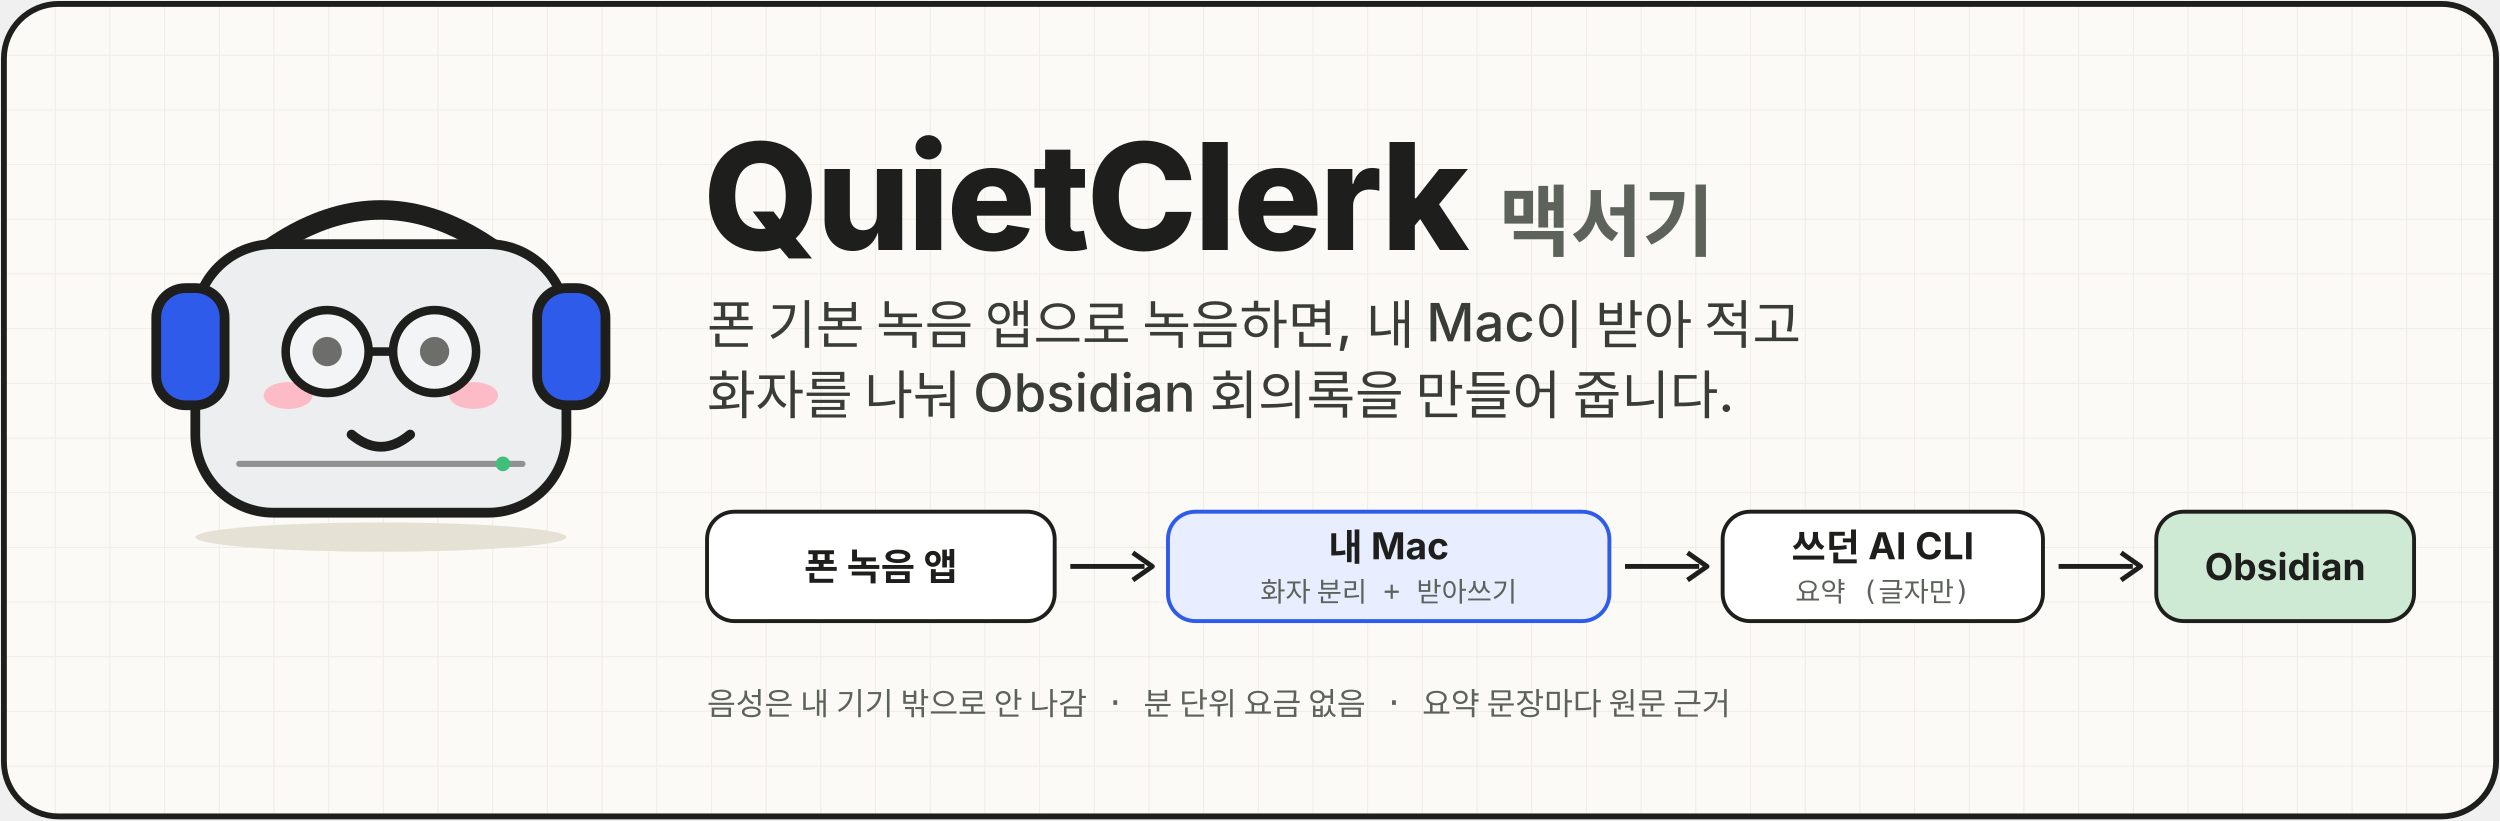
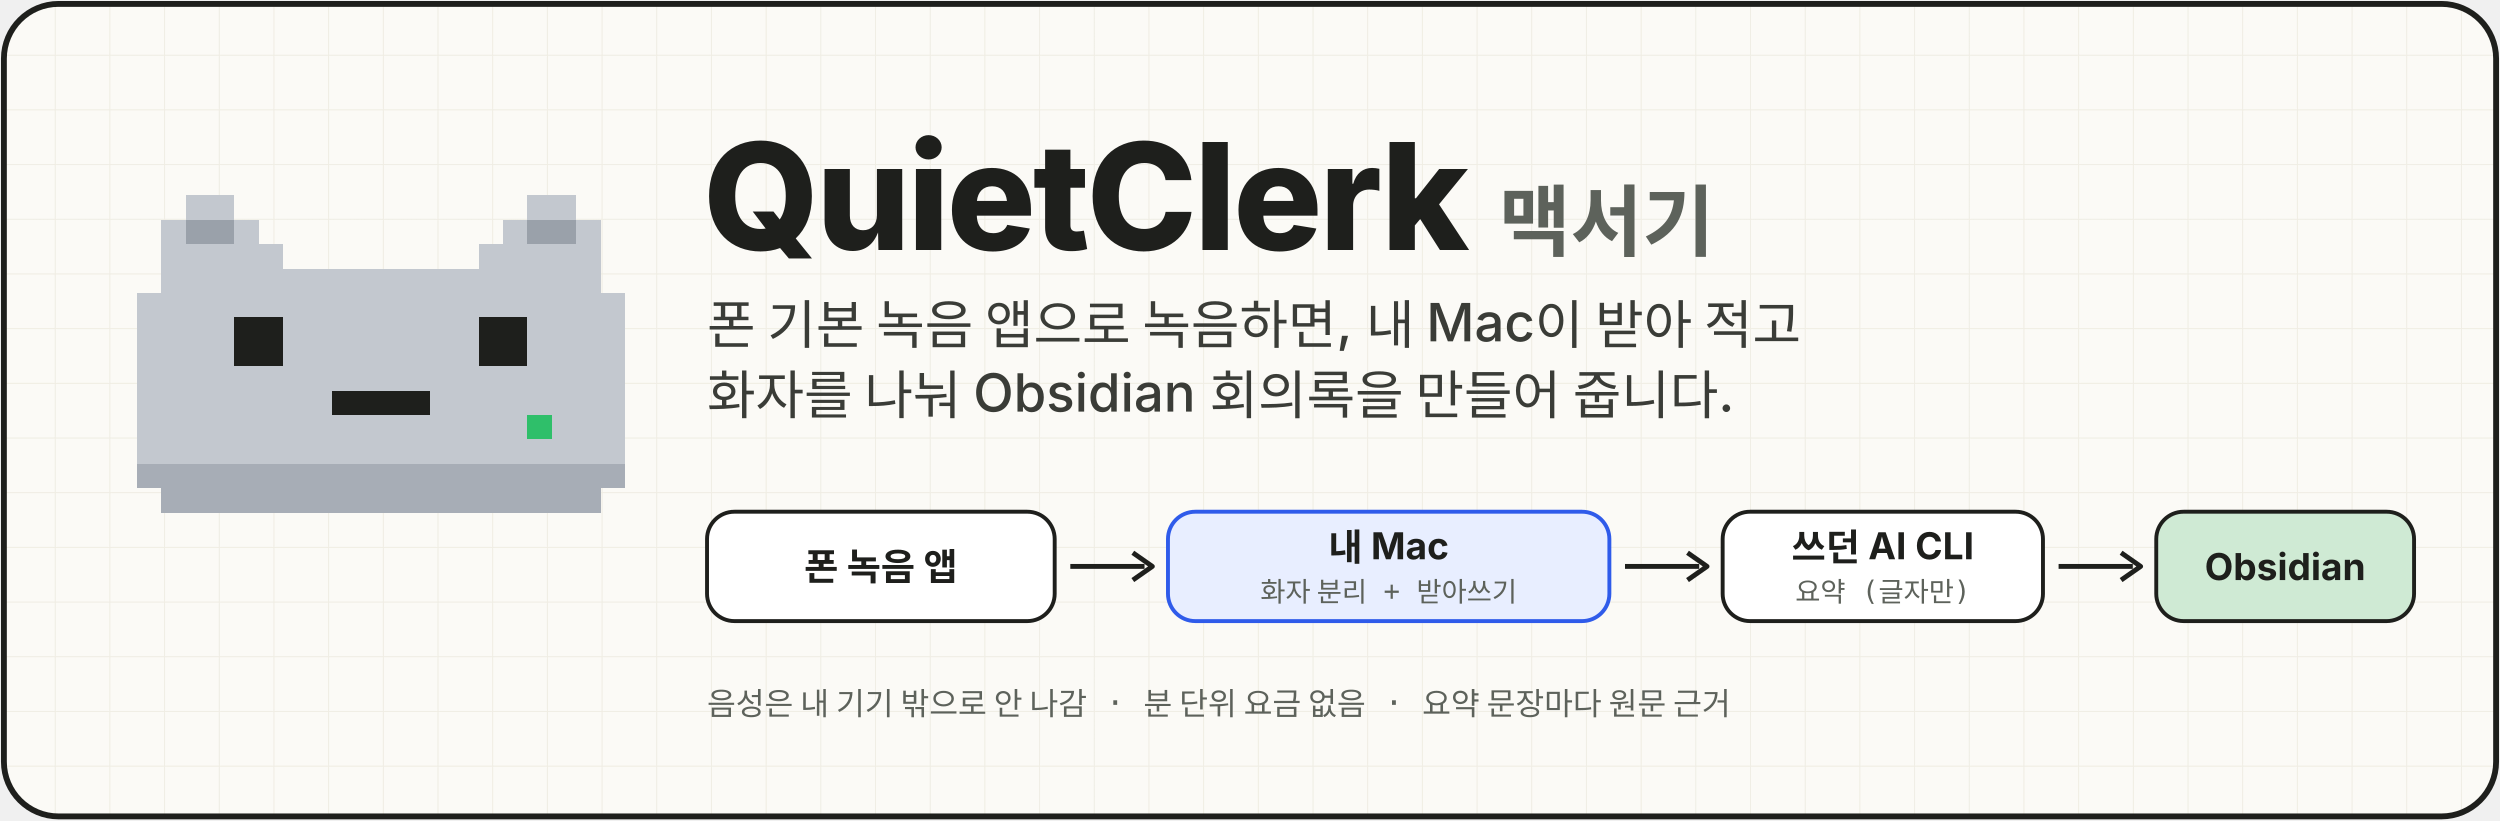
<svg xmlns="http://www.w3.org/2000/svg" viewBox="0 0 1280 420" width="1280" height="420" role="img" aria-label="QuietClerk 맥서기: 폰으로 녹음하면 내 Mac이 받아 적고 Obsidian 회의록을 만듭니다">
  <defs>
    <pattern id="grid" width="28" height="28" patternUnits="userSpaceOnUse">
      <path d="M28 0H0V28" fill="none" stroke="#f0ede4" stroke-width="1" />
    </pattern>
    <style>
      .t { font-family: -apple-system, BlinkMacSystemFont, "Apple SD Gothic Neo", "Noto Sans KR", "Malgun Gothic", "Segoe UI", sans-serif; fill: #1e1f1c; }
      .b { font-family: -apple-system, BlinkMacSystemFont, "Apple SD Gothic Neo", "Noto Sans KR", "Malgun Gothic", "Segoe UI", sans-serif; fill: #3a3c37; }
      .m { font-family: ui-monospace, "SF Mono", Menlo, Consolas, monospace; fill: #5d625b; }
    </style>
  </defs>
  <rect x="2" y="2" width="1276" height="416" rx="28" fill="#fbfaf6" />
  <rect x="2" y="2" width="1276" height="416" rx="28" fill="url(#grid)" />
  <rect x="2" y="2" width="1276" height="416" rx="28" fill="none" stroke="#1e1f1c" stroke-width="3" />
-   <g transform="translate(70 70) scale(1.25)">
-     <ellipse cx="100" cy="164" rx="76" ry="6" fill="#e5e1d4" />
-     <g stroke="#1e1f1c" stroke-width="4" stroke-linecap="round" stroke-linejoin="round">
-       <path d="M24 74 Q100 -14 176 74" fill="none" stroke-width="8" />
-       <rect x="24" y="44" width="152" height="110" rx="32" fill="#eceef0" />
-       <path d="M42 134 H158" fill="none" stroke-width="2.5" opacity=".45" />
-       <rect x="8" y="62" width="28" height="48" rx="12" fill="#2f5bea" />
-       <rect x="164" y="62" width="28" height="48" rx="12" fill="#2f5bea" />
+   <g transform="translate(70 100) scale(1.25)" shape-rendering="crispEdges">
+     <rect x="20" y="0" width="20" height="10" fill="#c3c8cf" />
+     <rect x="160" y="0" width="20" height="10" fill="#c3c8cf" />
+     <rect x="10" y="10" width="10" height="10" fill="#c3c8cf" />
+     <rect x="20" y="10" width="20" height="10" fill="#9aa1aa" />
+     <rect x="40" y="10" width="10" height="10" fill="#c3c8cf" />
+     <rect x="150" y="10" width="10" height="10" fill="#c3c8cf" />
+     <rect x="160" y="10" width="20" height="10" fill="#9aa1aa" />
+     <rect x="180" y="10" width="10" height="10" fill="#c3c8cf" />
+     <rect x="10" y="20" width="50" height="10" fill="#c3c8cf" />
+     <rect x="140" y="20" width="50" height="10" fill="#c3c8cf" />
+     <rect x="10" y="30" width="180" height="10" fill="#c3c8cf" />
+     <rect x="0" y="40" width="200" height="10" fill="#c3c8cf" />
+     <rect x="0" y="50" width="200" height="10" fill="#c3c8cf" />
+     <rect x="0" y="60" width="200" height="10" fill="#c3c8cf" />
+     <rect x="0" y="70" width="200" height="10" fill="#c3c8cf" />
+     <rect x="0" y="80" width="200" height="10" fill="#c3c8cf" />
+     <rect x="0" y="90" width="160" height="10" fill="#c3c8cf" />
+     <rect x="160" y="90" width="10" height="10" fill="#2fbf6a" />
+     <rect x="170" y="90" width="30" height="10" fill="#c3c8cf" />
+     <rect x="0" y="100" width="200" height="10" fill="#c3c8cf" />
+     <rect x="0" y="110" width="200" height="10" fill="#a7adb6" />
+     <rect x="10" y="120" width="180" height="10" fill="#a7adb6" />
+     <g class="o">
+       <rect x="40" y="50" width="20" height="10" fill="#1e1f1c" />
+       <rect x="40" y="60" width="20" height="10" fill="#1e1f1c" />
+       <rect x="140" y="50" width="20" height="10" fill="#1e1f1c" />
+       <rect x="140" y="60" width="20" height="10" fill="#1e1f1c" />
    </g>
-     <circle cx="150" cy="134" r="3" fill="#3fbf7a" />
-     <ellipse cx="62" cy="106" rx="10" ry="5.5" fill="#ffb3c0" opacity=".85" />
-     <ellipse cx="138" cy="106" rx="10" ry="5.5" fill="#ffb3c0" opacity=".85" />
-     <circle cx="78" cy="88" r="6" fill="#1e1f1c" />
-     <circle cx="122" cy="88" r="6" fill="#1e1f1c" />
-     <path d="M88 122 Q100 132 112 122" fill="none" stroke="#1e1f1c" stroke-width="4" stroke-linecap="round" />
-     <g stroke="#1e1f1c" stroke-width="3.5" fill="#fff" fill-opacity=".35">
-       <circle cx="78" cy="88" r="17" />
-       <circle cx="122" cy="88" r="17" />
-       <path d="M95 88 H105" fill="none" />
+     <g class="c" opacity="0">
+       <rect x="40" y="60" width="20" height="10" fill="#1e1f1c" />
+       <rect x="140" y="60" width="20" height="10" fill="#1e1f1c" />
    </g>
+     <rect x="80" y="80" width="40" height="10" fill="#1e1f1c" />
  </g>
  <text x="360" y="128" class="t" font-size="76" font-weight="800" letter-spacing="-1.5">QuietClerk <tspan font-size="40" font-weight="700" fill="#5d625b" letter-spacing="0">맥서기</tspan>
  </text>
  <text x="362" y="176" class="b" font-size="27" font-weight="500">폰 기본 녹음 앱으로 녹음하면, 내 Mac이 받아 적고</text>
  <text x="362" y="212" class="b" font-size="27" font-weight="500">화자를 나눠 Obsidian 회의록을 만들어 줍니다.</text>
  <g font-size="19" font-weight="700">
    <rect x="362" y="262" width="178" height="56" rx="14" fill="#ffffff" stroke="#1e1f1c" stroke-width="2" />
    <text x="451" y="297" class="t" text-anchor="middle">폰 녹음 앱</text>
    <path d="M548 290 H586" stroke="#1e1f1c" stroke-width="2.5" />
    <path d="M580 283 L590 290 L580 297" fill="none" stroke="#1e1f1c" stroke-width="2.5" stroke-linejoin="round" />
    <rect x="598" y="262" width="226" height="56" rx="14" fill="#e8eeff" stroke="#2f5bea" stroke-width="2" />
    <text x="711" y="287" class="t" text-anchor="middle">내 Mac</text>
    <text x="711" y="308" class="m" text-anchor="middle" font-size="14" font-weight="500">화자 분리 + 받아쓰기</text>
    <path d="M832 290 H870" stroke="#1e1f1c" stroke-width="2.5" />
    <path d="M864 283 L874 290 L864 297" fill="none" stroke="#1e1f1c" stroke-width="2.5" stroke-linejoin="round" />
    <rect x="882" y="262" width="164" height="56" rx="14" fill="#ffffff" stroke="#1e1f1c" stroke-width="2" />
    <text x="964" y="287" class="t" text-anchor="middle">쓰던 AI CLI</text>
    <text x="964" y="308" class="m" text-anchor="middle" font-size="14" font-weight="500">요약 (글자만)</text>
    <path d="M1054 290 H1092" stroke="#1e1f1c" stroke-width="2.5" />
    <path d="M1086 283 L1096 290 L1086 297" fill="none" stroke="#1e1f1c" stroke-width="2.5" stroke-linejoin="round" />
    <rect x="1104" y="262" width="132" height="56" rx="14" fill="#cfead4" stroke="#1e1f1c" stroke-width="2" />
    <text x="1170" y="297" class="t" text-anchor="middle">Obsidian</text>
  </g>
  <text x="362" y="366" class="m" font-size="16">음성은 내 기기 밖으로 안 나감 · 분 단위 요금 없음 · 요약 문장마다 원문 근거</text>
</svg>
